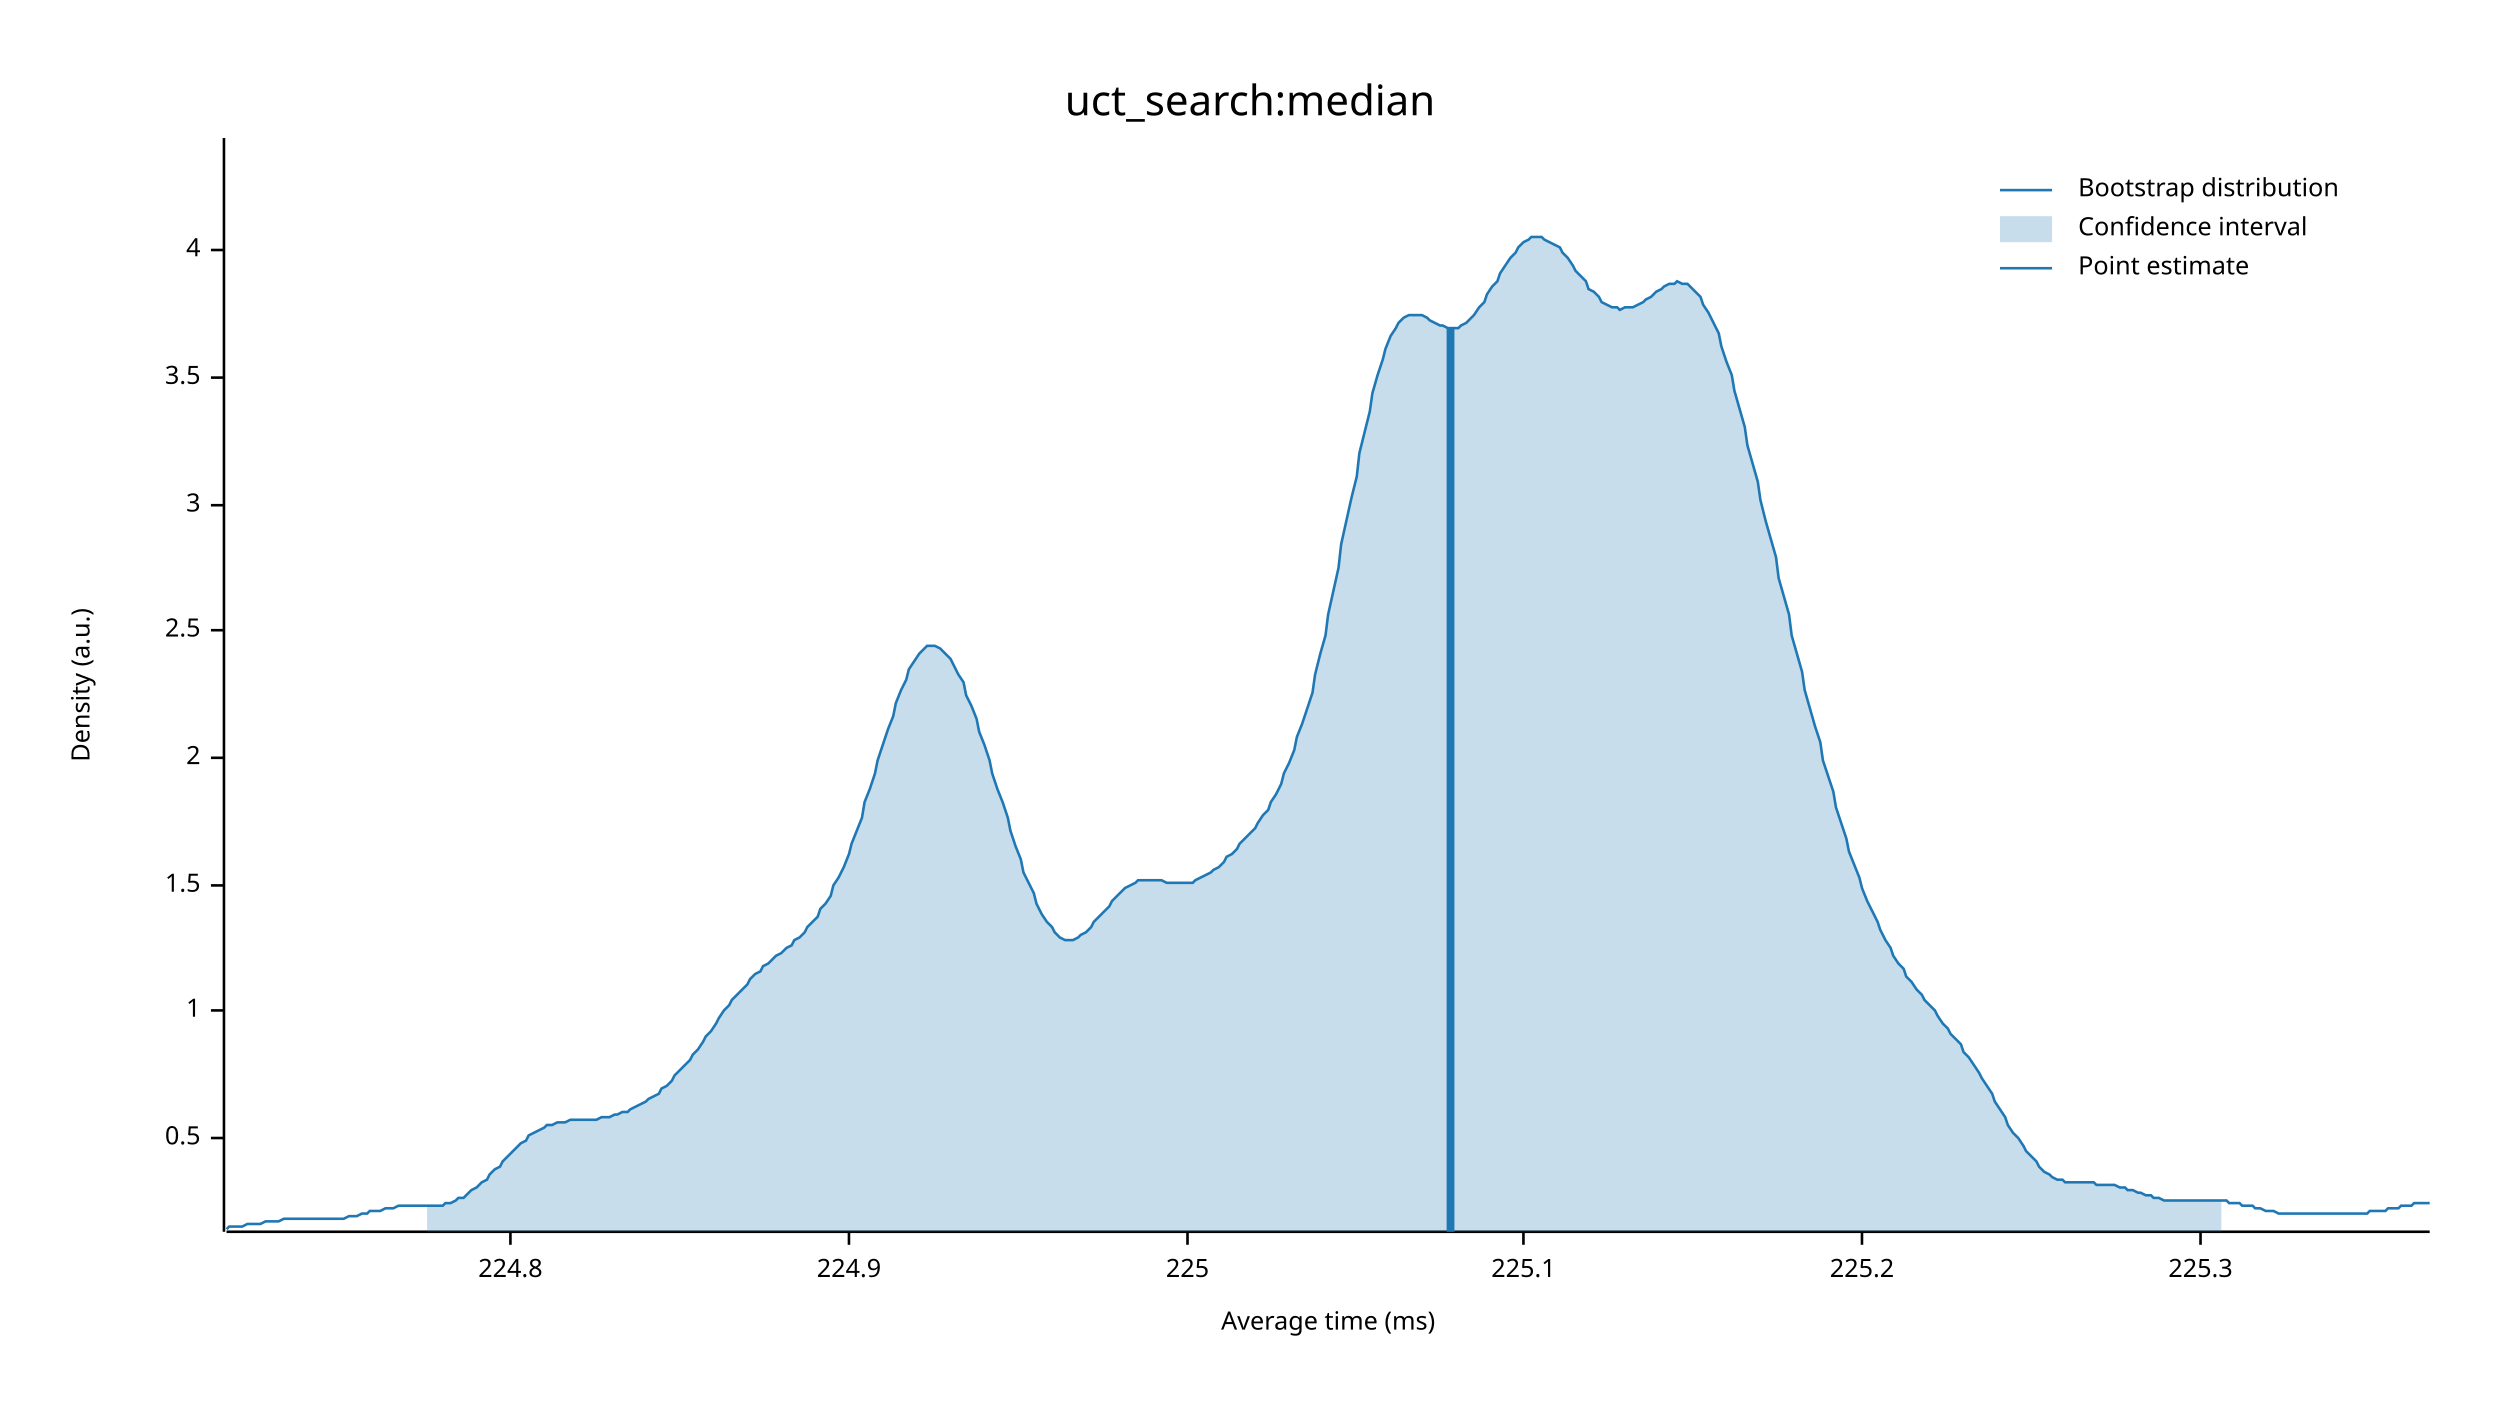
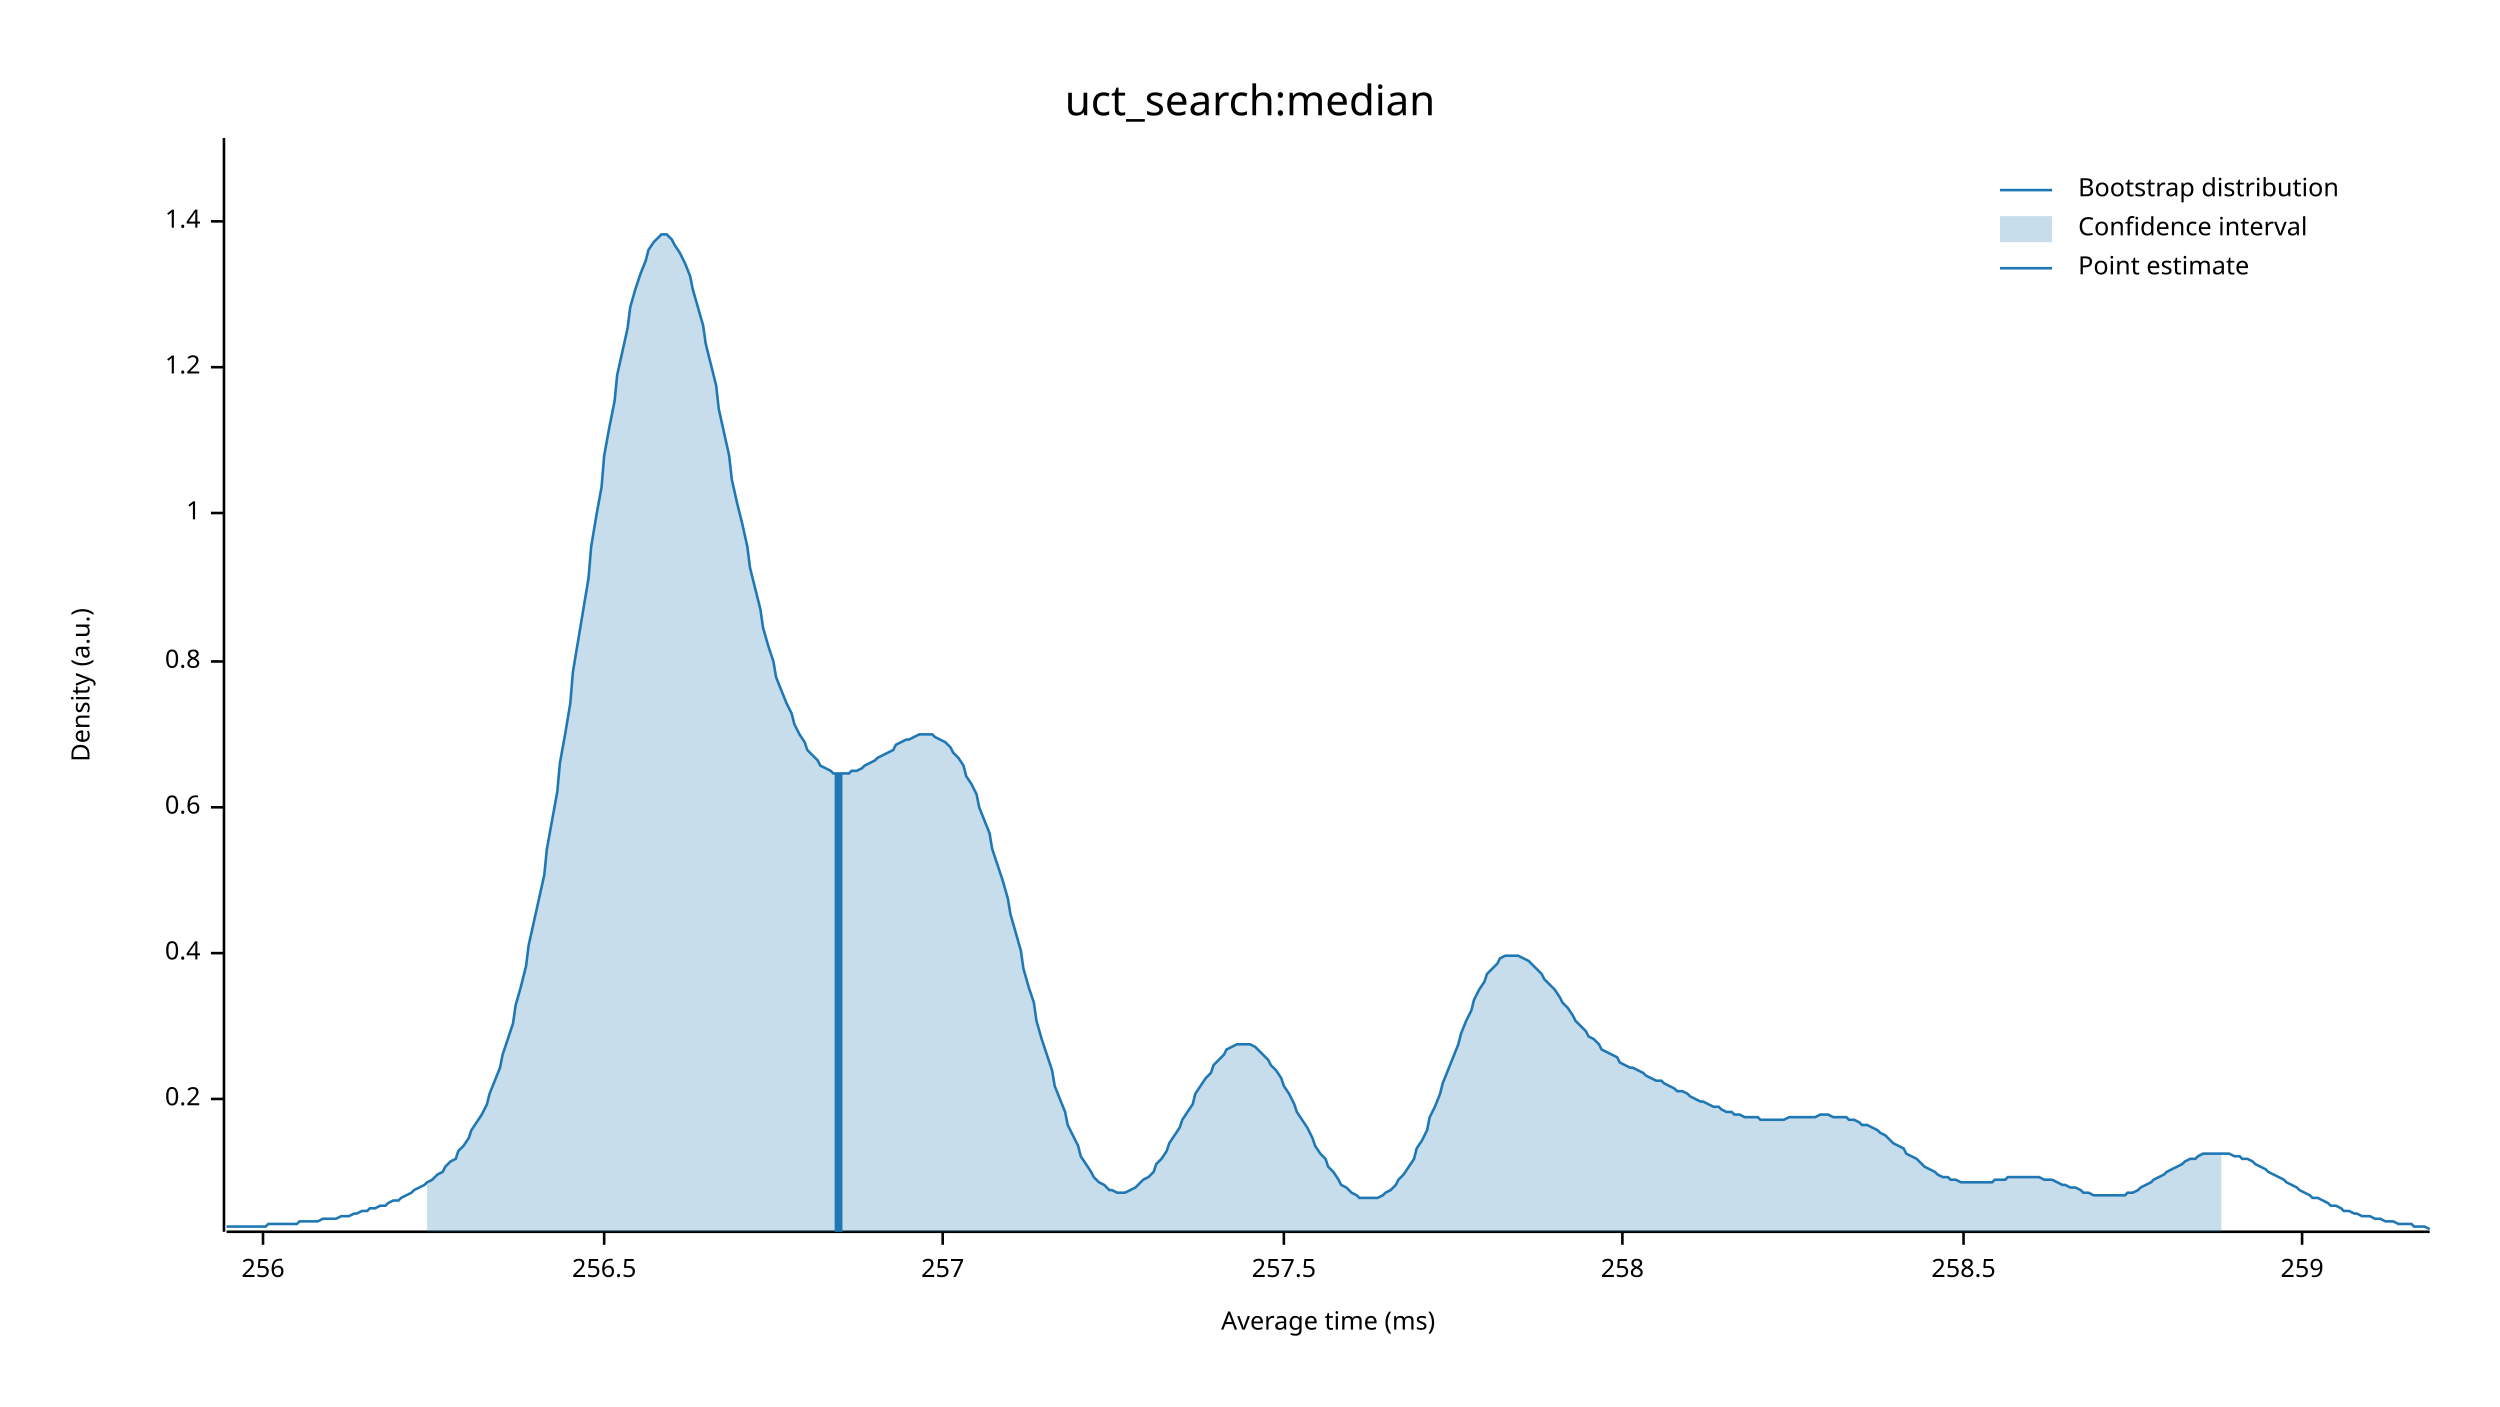
<svg xmlns="http://www.w3.org/2000/svg" width="960" height="540" viewBox="0 0 960 540">
  <text x="480" y="32" dy="0.76em" text-anchor="middle" font-family="sans-serif" font-size="16.129" opacity="1" fill="#000000">
uct_search:median
</text>
  <text x="27" y="263" dy="0.76em" text-anchor="middle" font-family="sans-serif" font-size="9.677" opacity="1" fill="#000000" transform="rotate(270, 27, 263)">
Density (a.u.)
</text>
  <text x="510" y="513" dy="-0.5ex" text-anchor="middle" font-family="sans-serif" font-size="9.677" opacity="1" fill="#000000">
Average time (ms)
</text>
  <polyline fill="none" opacity="1" stroke="#000000" stroke-width="1" points="86,53 86,473 " />
-   <text x="77" y="437" dy="0.5ex" text-anchor="end" font-family="sans-serif" font-size="9.677" opacity="1" fill="#000000">
- 0.5
+   <text x="77" y="422" dy="0.5ex" text-anchor="end" font-family="sans-serif" font-size="9.677" opacity="1" fill="#000000">
+ 0.2
</text>
-   <polyline fill="none" opacity="1" stroke="#000000" stroke-width="1" points="81,437 86,437 " />
-   <text x="77" y="388" dy="0.5ex" text-anchor="end" font-family="sans-serif" font-size="9.677" opacity="1" fill="#000000">
+   <polyline fill="none" opacity="1" stroke="#000000" stroke-width="1" points="81,422 86,422 " />
+   <text x="77" y="366" dy="0.5ex" text-anchor="end" font-family="sans-serif" font-size="9.677" opacity="1" fill="#000000">
+ 0.4
+ </text>
+   <polyline fill="none" opacity="1" stroke="#000000" stroke-width="1" points="81,366 86,366 " />
+   <text x="77" y="310" dy="0.5ex" text-anchor="end" font-family="sans-serif" font-size="9.677" opacity="1" fill="#000000">
+ 0.6
+ </text>
+   <polyline fill="none" opacity="1" stroke="#000000" stroke-width="1" points="81,310 86,310 " />
+   <text x="77" y="254" dy="0.5ex" text-anchor="end" font-family="sans-serif" font-size="9.677" opacity="1" fill="#000000">
+ 0.8
+ </text>
+   <polyline fill="none" opacity="1" stroke="#000000" stroke-width="1" points="81,254 86,254 " />
+   <text x="77" y="197" dy="0.5ex" text-anchor="end" font-family="sans-serif" font-size="9.677" opacity="1" fill="#000000">
1
</text>
-   <polyline fill="none" opacity="1" stroke="#000000" stroke-width="1" points="81,388 86,388 " />
-   <text x="77" y="340" dy="0.5ex" text-anchor="end" font-family="sans-serif" font-size="9.677" opacity="1" fill="#000000">
- 1.5
+   <polyline fill="none" opacity="1" stroke="#000000" stroke-width="1" points="81,197 86,197 " />
+   <text x="77" y="141" dy="0.5ex" text-anchor="end" font-family="sans-serif" font-size="9.677" opacity="1" fill="#000000">
+ 1.2
</text>
-   <polyline fill="none" opacity="1" stroke="#000000" stroke-width="1" points="81,340 86,340 " />
-   <text x="77" y="291" dy="0.5ex" text-anchor="end" font-family="sans-serif" font-size="9.677" opacity="1" fill="#000000">
- 2
+   <polyline fill="none" opacity="1" stroke="#000000" stroke-width="1" points="81,141 86,141 " />
+   <text x="77" y="85" dy="0.5ex" text-anchor="end" font-family="sans-serif" font-size="9.677" opacity="1" fill="#000000">
+ 1.4
</text>
-   <polyline fill="none" opacity="1" stroke="#000000" stroke-width="1" points="81,291 86,291 " />
-   <text x="77" y="242" dy="0.5ex" text-anchor="end" font-family="sans-serif" font-size="9.677" opacity="1" fill="#000000">
- 2.5
+   <polyline fill="none" opacity="1" stroke="#000000" stroke-width="1" points="81,85 86,85 " />
+   <polyline fill="none" opacity="1" stroke="#000000" stroke-width="1" points="87,473 933,473 " />
+   <text x="101" y="483" dy="0.76em" text-anchor="middle" font-family="sans-serif" font-size="9.677" opacity="1" fill="#000000">
+ 256
</text>
-   <polyline fill="none" opacity="1" stroke="#000000" stroke-width="1" points="81,242 86,242 " />
-   <text x="77" y="194" dy="0.5ex" text-anchor="end" font-family="sans-serif" font-size="9.677" opacity="1" fill="#000000">
- 3
+   <polyline fill="none" opacity="1" stroke="#000000" stroke-width="1" points="101,473 101,478 " />
+   <text x="232" y="483" dy="0.76em" text-anchor="middle" font-family="sans-serif" font-size="9.677" opacity="1" fill="#000000">
+ 256.5
</text>
-   <polyline fill="none" opacity="1" stroke="#000000" stroke-width="1" points="81,194 86,194 " />
-   <text x="77" y="145" dy="0.5ex" text-anchor="end" font-family="sans-serif" font-size="9.677" opacity="1" fill="#000000">
- 3.5
+   <polyline fill="none" opacity="1" stroke="#000000" stroke-width="1" points="232,473 232,478 " />
+   <text x="362" y="483" dy="0.76em" text-anchor="middle" font-family="sans-serif" font-size="9.677" opacity="1" fill="#000000">
+ 257
</text>
-   <polyline fill="none" opacity="1" stroke="#000000" stroke-width="1" points="81,145 86,145 " />
-   <text x="77" y="96" dy="0.5ex" text-anchor="end" font-family="sans-serif" font-size="9.677" opacity="1" fill="#000000">
- 4
+   <polyline fill="none" opacity="1" stroke="#000000" stroke-width="1" points="362,473 362,478 " />
+   <text x="493" y="483" dy="0.76em" text-anchor="middle" font-family="sans-serif" font-size="9.677" opacity="1" fill="#000000">
+ 257.5
</text>
-   <polyline fill="none" opacity="1" stroke="#000000" stroke-width="1" points="81,96 86,96 " />
-   <polyline fill="none" opacity="1" stroke="#000000" stroke-width="1" points="87,473 933,473 " />
-   <text x="196" y="483" dy="0.76em" text-anchor="middle" font-family="sans-serif" font-size="9.677" opacity="1" fill="#000000">
- 224.8
+   <polyline fill="none" opacity="1" stroke="#000000" stroke-width="1" points="493,473 493,478 " />
+   <text x="623" y="483" dy="0.76em" text-anchor="middle" font-family="sans-serif" font-size="9.677" opacity="1" fill="#000000">
+ 258
</text>
-   <polyline fill="none" opacity="1" stroke="#000000" stroke-width="1" points="196,473 196,478 " />
-   <text x="326" y="483" dy="0.76em" text-anchor="middle" font-family="sans-serif" font-size="9.677" opacity="1" fill="#000000">
- 224.9
+   <polyline fill="none" opacity="1" stroke="#000000" stroke-width="1" points="623,473 623,478 " />
+   <text x="754" y="483" dy="0.76em" text-anchor="middle" font-family="sans-serif" font-size="9.677" opacity="1" fill="#000000">
+ 258.5
</text>
-   <polyline fill="none" opacity="1" stroke="#000000" stroke-width="1" points="326,473 326,478 " />
-   <text x="456" y="483" dy="0.76em" text-anchor="middle" font-family="sans-serif" font-size="9.677" opacity="1" fill="#000000">
- 225
+   <polyline fill="none" opacity="1" stroke="#000000" stroke-width="1" points="754,473 754,478 " />
+   <text x="884" y="483" dy="0.76em" text-anchor="middle" font-family="sans-serif" font-size="9.677" opacity="1" fill="#000000">
+ 259
</text>
-   <polyline fill="none" opacity="1" stroke="#000000" stroke-width="1" points="456,473 456,478 " />
-   <text x="585" y="483" dy="0.76em" text-anchor="middle" font-family="sans-serif" font-size="9.677" opacity="1" fill="#000000">
- 225.1
- </text>
-   <polyline fill="none" opacity="1" stroke="#000000" stroke-width="1" points="585,473 585,478 " />
-   <text x="715" y="483" dy="0.76em" text-anchor="middle" font-family="sans-serif" font-size="9.677" opacity="1" fill="#000000">
- 225.2
- </text>
-   <polyline fill="none" opacity="1" stroke="#000000" stroke-width="1" points="715,473 715,478 " />
-   <text x="845" y="483" dy="0.76em" text-anchor="middle" font-family="sans-serif" font-size="9.677" opacity="1" fill="#000000">
- 225.3
- </text>
-   <polyline fill="none" opacity="1" stroke="#000000" stroke-width="1" points="845,473 845,478 " />
-   <polyline fill="none" opacity="1" stroke="#1F78B4" stroke-width="1" points="87,472 88,471 90,471 92,471 93,471 95,470 97,470 98,470 100,470 102,469 103,469 105,469 107,469 109,468 110,468 112,468 114,468 115,468 117,468 119,468 120,468 122,468 124,468 125,468 127,468 129,468 131,468 132,468 134,467 136,467 137,467 139,466 141,466 142,465 144,465 146,465 148,464 149,464 151,464 153,463 154,463 156,463 158,463 159,463 161,463 163,463 164,463 166,463 168,463 170,463 171,462 173,462 175,461 176,460 178,460 180,458 181,457 183,456 185,454 187,453 188,451 190,449 192,448 193,446 195,444 197,442 198,441 200,439 202,438 203,436 205,435 207,434 209,433 210,432 212,432 214,431 215,431 217,431 219,430 220,430 222,430 224,430 226,430 227,430 229,430 231,429 232,429 234,429 236,428 237,428 239,427 241,427 242,426 244,425 246,424 248,423 249,422 251,421 253,420 254,418 256,417 258,415 259,413 261,411 263,409 265,407 266,405 268,403 270,400 271,398 273,396 275,393 276,391 278,388 280,386 281,384 283,382 285,380 287,378 288,376 290,374 292,373 293,371 295,370 297,368 298,367 300,366 302,364 304,363 305,361 307,360 309,358 310,356 312,354 314,352 315,349 317,347 319,344 320,340 322,337 324,333 326,328 327,324 329,319 331,314 332,308 334,303 336,297 337,292 339,286 341,280 343,275 344,270 346,265 348,261 349,257 351,254 353,251 354,250 356,248 358,248 359,248 361,249 363,251 365,253 366,255 368,259 370,262 371,267 373,271 375,276 376,281 378,286 380,292 381,297 383,303 385,308 387,314 388,319 390,325 392,330 393,335 395,339 397,343 398,347 400,351 402,354 404,356 405,358 407,360 409,361 410,361 412,361 414,360 415,359 417,358 419,356 420,354 422,352 424,350 426,348 427,346 429,344 431,342 432,341 434,340 436,339 437,338 439,338 441,338 443,338 444,338 446,338 448,339 449,339 451,339 453,339 454,339 456,339 458,339 459,338 461,337 463,336 465,335 466,334 468,333 470,331 471,329 473,328 475,326 476,324 478,322 480,320 482,318 483,316 485,313 487,311 488,308 490,305 492,301 493,297 495,293 497,288 498,283 500,278 502,272 504,266 505,259 507,251 509,244 510,236 512,227 514,218 515,209 517,200 519,191 521,183 522,174 524,166 526,158 527,151 529,144 531,138 532,134 534,129 536,126 537,124 539,122 541,121 543,121 544,121 546,121 548,122 549,123 551,124 553,125 554,125 556,126 558,126 560,126 561,125 563,124 565,122 566,121 568,118 570,116 571,113 573,110 575,108 576,105 578,102 580,99 582,97 583,95 585,93 587,92 588,91 590,91 592,91 593,92 595,93 597,94 599,95 600,97 602,99 604,102 605,104 607,106 609,108 610,111 612,112 614,114 615,116 617,117 619,118 621,118 622,119 624,118 626,118 627,118 629,117 631,116 632,115 634,114 636,112 638,111 639,110 641,109 643,109 644,108 646,109 648,109 649,110 651,112 653,114 654,117 656,120 658,124 660,128 661,133 663,139 665,144 666,150 668,157 670,164 671,171 673,178 675,185 676,192 678,200 680,207 682,214 683,222 685,229 687,236 688,244 690,251 692,258 693,265 695,272 697,279 699,285 700,292 702,298 704,304 705,310 707,316 709,322 710,327 712,332 714,337 715,341 717,346 719,350 721,354 722,357 724,361 726,364 727,367 729,370 731,372 732,375 734,377 736,380 738,382 739,384 741,386 743,388 744,390 746,393 748,395 749,397 751,399 753,401 754,404 756,406 758,409 760,412 761,414 763,417 765,420 766,423 768,426 770,429 771,432 773,435 775,437 777,440 778,442 780,444 782,446 783,448 785,450 787,451 788,452 790,453 792,453 793,454 795,454 797,454 799,454 800,454 802,454 804,454 805,455 807,455 809,455 810,455 812,455 814,456 816,456 817,457 819,457 821,458 822,458 824,459 826,459 827,460 829,460 831,461 832,461 834,461 836,461 838,461 839,461 841,461 843,461 844,461 846,461 848,461 849,461 851,461 853,461 855,461 856,462 858,462 860,462 861,463 863,463 865,463 866,464 868,464 870,465 871,465 873,465 875,466 877,466 878,466 880,466 882,466 883,466 885,466 887,466 888,466 890,466 892,466 894,466 895,466 897,466 899,466 900,466 902,466 904,466 905,466 907,466 909,466 910,465 912,465 914,465 916,465 917,464 919,464 921,464 922,463 924,463 926,463 927,462 929,462 931,462 933,462 " />
-   <polygon opacity="0.25" fill="#1F78B4" points="164,463 166,463 168,463 170,463 171,462 173,462 175,461 176,460 178,460 180,458 181,457 183,456 185,454 187,453 188,451 190,449 192,448 193,446 195,444 197,442 198,441 200,439 202,438 203,436 205,435 207,434 209,433 210,432 212,432 214,431 215,431 217,431 219,430 220,430 222,430 224,430 226,430 227,430 229,430 231,429 232,429 234,429 236,428 237,428 239,427 241,427 242,426 244,425 246,424 248,423 249,422 251,421 253,420 254,418 256,417 258,415 259,413 261,411 263,409 265,407 266,405 268,403 270,400 271,398 273,396 275,393 276,391 278,388 280,386 281,384 283,382 285,380 287,378 288,376 290,374 292,373 293,371 295,370 297,368 298,367 300,366 302,364 304,363 305,361 307,360 309,358 310,356 312,354 314,352 315,349 317,347 319,344 320,340 322,337 324,333 326,328 327,324 329,319 331,314 332,308 334,303 336,297 337,292 339,286 341,280 343,275 344,270 346,265 348,261 349,257 351,254 353,251 354,250 356,248 358,248 359,248 361,249 363,251 365,253 366,255 368,259 370,262 371,267 373,271 375,276 376,281 378,286 380,292 381,297 383,303 385,308 387,314 388,319 390,325 392,330 393,335 395,339 397,343 398,347 400,351 402,354 404,356 405,358 407,360 409,361 410,361 412,361 414,360 415,359 417,358 419,356 420,354 422,352 424,350 426,348 427,346 429,344 431,342 432,341 434,340 436,339 437,338 439,338 441,338 443,338 444,338 446,338 448,339 449,339 451,339 453,339 454,339 456,339 458,339 459,338 461,337 463,336 465,335 466,334 468,333 470,331 471,329 473,328 475,326 476,324 478,322 480,320 482,318 483,316 485,313 487,311 488,308 490,305 492,301 493,297 495,293 497,288 498,283 500,278 502,272 504,266 505,259 507,251 509,244 510,236 512,227 514,218 515,209 517,200 519,191 521,183 522,174 524,166 526,158 527,151 529,144 531,138 532,134 534,129 536,126 537,124 539,122 541,121 543,121 544,121 546,121 548,122 549,123 551,124 553,125 554,125 556,126 558,126 560,126 561,125 563,124 565,122 566,121 568,118 570,116 571,113 573,110 575,108 576,105 578,102 580,99 582,97 583,95 585,93 587,92 588,91 590,91 592,91 593,92 595,93 597,94 599,95 600,97 602,99 604,102 605,104 607,106 609,108 610,111 612,112 614,114 615,116 617,117 619,118 621,118 622,119 624,118 626,118 627,118 629,117 631,116 632,115 634,114 636,112 638,111 639,110 641,109 643,109 644,108 646,109 648,109 649,110 651,112 653,114 654,117 656,120 658,124 660,128 661,133 663,139 665,144 666,150 668,157 670,164 671,171 673,178 675,185 676,192 678,200 680,207 682,214 683,222 685,229 687,236 688,244 690,251 692,258 693,265 695,272 697,279 699,285 700,292 702,298 704,304 705,310 707,316 709,322 710,327 712,332 714,337 715,341 717,346 719,350 721,354 722,357 724,361 726,364 727,367 729,370 731,372 732,375 734,377 736,380 738,382 739,384 741,386 743,388 744,390 746,393 748,395 749,397 751,399 753,401 754,404 756,406 758,409 760,412 761,414 763,417 765,420 766,423 768,426 770,429 771,432 773,435 775,437 777,440 778,442 780,444 782,446 783,448 785,450 787,451 788,452 790,453 792,453 793,454 795,454 797,454 799,454 800,454 802,454 804,454 805,455 807,455 809,455 810,455 812,455 814,456 816,456 817,457 819,457 821,458 822,458 824,459 826,459 827,460 829,460 831,461 832,461 834,461 836,461 838,461 839,461 841,461 843,461 844,461 846,461 848,461 849,461 851,461 853,461 853,473 164,473 " />
-   <polyline fill="none" opacity="1" stroke="#1F78B4" stroke-width="3" points="557,473 557,126 " />
+   <polyline fill="none" opacity="1" stroke="#000000" stroke-width="1" points="884,473 884,478 " />
+   <polyline fill="none" opacity="1" stroke="#1F78B4" stroke-width="1" points="87,471 88,471 90,471 92,471 93,471 95,471 97,471 98,471 100,471 102,471 103,470 105,470 107,470 109,470 110,470 112,470 114,470 115,469 117,469 119,469 120,469 122,469 124,468 125,468 127,468 129,468 131,467 132,467 134,467 136,466 137,466 139,465 141,465 142,464 144,464 146,463 148,463 149,462 151,461 153,461 154,460 156,459 158,458 159,457 161,456 163,455 164,454 166,453 168,451 170,450 171,448 173,446 175,445 176,442 178,440 180,437 181,434 183,431 185,428 187,424 188,420 190,415 192,410 193,405 195,399 197,393 198,386 200,379 202,371 203,363 205,354 207,345 209,336 210,326 212,315 214,304 215,293 217,282 219,270 220,258 222,246 224,234 226,222 227,210 229,198 231,187 232,175 234,164 236,154 237,144 239,135 241,126 242,118 244,111 246,105 248,100 249,96 251,93 253,91 254,90 256,90 258,92 259,94 261,97 263,101 265,106 266,111 268,118 270,125 271,132 273,140 275,148 276,157 278,166 280,175 281,184 283,193 285,201 287,210 288,218 290,226 292,234 293,241 295,248 297,254 298,260 300,265 302,270 304,274 305,278 307,282 309,285 310,288 312,290 314,292 315,294 317,295 319,296 320,297 322,297 324,297 326,297 327,296 329,296 331,295 332,294 334,293 336,292 337,291 339,290 341,289 343,288 344,286 346,285 348,284 349,284 351,283 353,282 354,282 356,282 358,282 359,283 361,284 363,285 365,287 366,289 368,291 370,294 371,298 373,301 375,305 376,310 378,315 380,320 381,326 383,332 385,338 387,345 388,351 390,358 392,365 393,372 395,379 397,385 398,392 400,399 402,405 404,411 405,417 407,422 409,427 410,432 412,436 414,440 415,444 417,447 419,450 420,452 422,454 424,455 426,457 427,457 429,458 431,458 432,458 434,457 436,456 437,455 439,453 441,452 443,450 444,447 446,445 448,442 449,439 451,436 453,433 454,430 456,427 458,424 459,420 461,417 463,414 465,412 466,409 468,407 470,405 471,403 473,402 475,401 476,401 478,401 480,401 482,402 483,403 485,405 487,407 488,409 490,411 492,414 493,417 495,420 497,424 498,427 500,430 502,433 504,437 505,440 507,443 509,445 510,448 512,450 514,453 515,455 517,456 519,458 521,459 522,460 524,460 526,460 527,460 529,460 531,459 532,458 534,457 536,455 537,453 539,451 541,448 543,445 544,441 546,438 548,434 549,429 551,425 553,420 554,416 556,411 558,406 560,401 561,397 563,392 565,388 566,384 568,380 570,377 571,374 573,372 575,370 576,368 578,367 580,367 582,367 583,367 585,368 587,369 588,370 590,372 592,374 593,376 595,378 597,380 599,383 600,385 602,387 604,390 605,392 607,394 609,396 610,398 612,399 614,401 615,403 617,404 619,405 621,406 622,408 624,409 626,410 627,410 629,411 631,412 632,413 634,414 636,415 638,415 639,416 641,417 643,418 644,419 646,419 648,420 649,421 651,422 653,423 654,423 656,424 658,425 660,425 661,426 663,427 665,427 666,428 668,428 670,429 671,429 673,429 675,429 676,430 678,430 680,430 682,430 683,430 685,430 687,429 688,429 690,429 692,429 693,429 695,429 697,429 699,428 700,428 702,428 704,429 705,429 707,429 709,429 710,430 712,430 714,431 715,432 717,432 719,433 721,434 722,435 724,436 726,438 727,439 729,440 731,441 732,443 734,444 736,445 738,447 739,448 741,449 743,450 744,451 746,452 748,452 749,453 751,453 753,454 754,454 756,454 758,454 760,454 761,454 763,454 765,454 766,453 768,453 770,453 771,452 773,452 775,452 777,452 778,452 780,452 782,452 783,452 785,453 787,453 788,453 790,454 792,455 793,455 795,456 797,456 799,457 800,458 802,458 804,459 805,459 807,459 809,459 810,459 812,459 814,459 816,459 817,458 819,458 821,457 822,456 824,455 826,454 827,453 829,452 831,451 832,450 834,449 836,448 838,447 839,446 841,445 843,445 844,444 846,443 848,443 849,443 851,443 853,443 855,443 856,443 858,444 860,444 861,445 863,445 865,446 866,447 868,448 870,449 871,450 873,451 875,452 877,453 878,454 880,455 882,456 883,457 885,458 887,459 888,460 890,460 892,461 894,462 895,463 897,463 899,464 900,465 902,465 904,466 905,466 907,467 909,467 910,467 912,468 914,468 916,469 917,469 919,469 921,470 922,470 924,470 926,470 927,471 929,471 931,471 933,472 " />
+   <polygon opacity="0.25" fill="#1F78B4" points="164,454 166,453 168,451 170,450 171,448 173,446 175,445 176,442 178,440 180,437 181,434 183,431 185,428 187,424 188,420 190,415 192,410 193,405 195,399 197,393 198,386 200,379 202,371 203,363 205,354 207,345 209,336 210,326 212,315 214,304 215,293 217,282 219,270 220,258 222,246 224,234 226,222 227,210 229,198 231,187 232,175 234,164 236,154 237,144 239,135 241,126 242,118 244,111 246,105 248,100 249,96 251,93 253,91 254,90 256,90 258,92 259,94 261,97 263,101 265,106 266,111 268,118 270,125 271,132 273,140 275,148 276,157 278,166 280,175 281,184 283,193 285,201 287,210 288,218 290,226 292,234 293,241 295,248 297,254 298,260 300,265 302,270 304,274 305,278 307,282 309,285 310,288 312,290 314,292 315,294 317,295 319,296 320,297 322,297 324,297 326,297 327,296 329,296 331,295 332,294 334,293 336,292 337,291 339,290 341,289 343,288 344,286 346,285 348,284 349,284 351,283 353,282 354,282 356,282 358,282 359,283 361,284 363,285 365,287 366,289 368,291 370,294 371,298 373,301 375,305 376,310 378,315 380,320 381,326 383,332 385,338 387,345 388,351 390,358 392,365 393,372 395,379 397,385 398,392 400,399 402,405 404,411 405,417 407,422 409,427 410,432 412,436 414,440 415,444 417,447 419,450 420,452 422,454 424,455 426,457 427,457 429,458 431,458 432,458 434,457 436,456 437,455 439,453 441,452 443,450 444,447 446,445 448,442 449,439 451,436 453,433 454,430 456,427 458,424 459,420 461,417 463,414 465,412 466,409 468,407 470,405 471,403 473,402 475,401 476,401 478,401 480,401 482,402 483,403 485,405 487,407 488,409 490,411 492,414 493,417 495,420 497,424 498,427 500,430 502,433 504,437 505,440 507,443 509,445 510,448 512,450 514,453 515,455 517,456 519,458 521,459 522,460 524,460 526,460 527,460 529,460 531,459 532,458 534,457 536,455 537,453 539,451 541,448 543,445 544,441 546,438 548,434 549,429 551,425 553,420 554,416 556,411 558,406 560,401 561,397 563,392 565,388 566,384 568,380 570,377 571,374 573,372 575,370 576,368 578,367 580,367 582,367 583,367 585,368 587,369 588,370 590,372 592,374 593,376 595,378 597,380 599,383 600,385 602,387 604,390 605,392 607,394 609,396 610,398 612,399 614,401 615,403 617,404 619,405 621,406 622,408 624,409 626,410 627,410 629,411 631,412 632,413 634,414 636,415 638,415 639,416 641,417 643,418 644,419 646,419 648,420 649,421 651,422 653,423 654,423 656,424 658,425 660,425 661,426 663,427 665,427 666,428 668,428 670,429 671,429 673,429 675,429 676,430 678,430 680,430 682,430 683,430 685,430 687,429 688,429 690,429 692,429 693,429 695,429 697,429 699,428 700,428 702,428 704,429 705,429 707,429 709,429 710,430 712,430 714,431 715,432 717,432 719,433 721,434 722,435 724,436 726,438 727,439 729,440 731,441 732,443 734,444 736,445 738,447 739,448 741,449 743,450 744,451 746,452 748,452 749,453 751,453 753,454 754,454 756,454 758,454 760,454 761,454 763,454 765,454 766,453 768,453 770,453 771,452 773,452 775,452 777,452 778,452 780,452 782,452 783,452 785,453 787,453 788,453 790,454 792,455 793,455 795,456 797,456 799,457 800,458 802,458 804,459 805,459 807,459 809,459 810,459 812,459 814,459 816,459 817,458 819,458 821,457 822,456 824,455 826,454 827,453 829,452 831,451 832,450 834,449 836,448 838,447 839,446 841,445 843,445 844,444 846,443 848,443 849,443 851,443 853,443 853,473 164,473 " />
+   <polyline fill="none" opacity="1" stroke="#1F78B4" stroke-width="3" points="322,473 322,297 " />
  <text x="798" y="68" dy="0.76em" text-anchor="start" font-family="sans-serif" font-size="9.677" opacity="1" fill="#000000">
Bootstrap distribution
</text>
  <text x="798" y="83" dy="0.76em" text-anchor="start" font-family="sans-serif" font-size="9.677" opacity="1" fill="#000000">
Confidence interval
</text>
  <text x="798" y="98" dy="0.76em" text-anchor="start" font-family="sans-serif" font-size="9.677" opacity="1" fill="#000000">
Point estimate
</text>
  <polyline fill="none" opacity="1" stroke="#1F78B4" stroke-width="1" points="768,73 788,73 " />
  <rect x="768" y="83" width="20" height="10" opacity="0.25" fill="#1F78B4" stroke="none" />
  <polyline fill="none" opacity="1" stroke="#1F78B4" stroke-width="1" points="768,103 788,103 " />
</svg>
